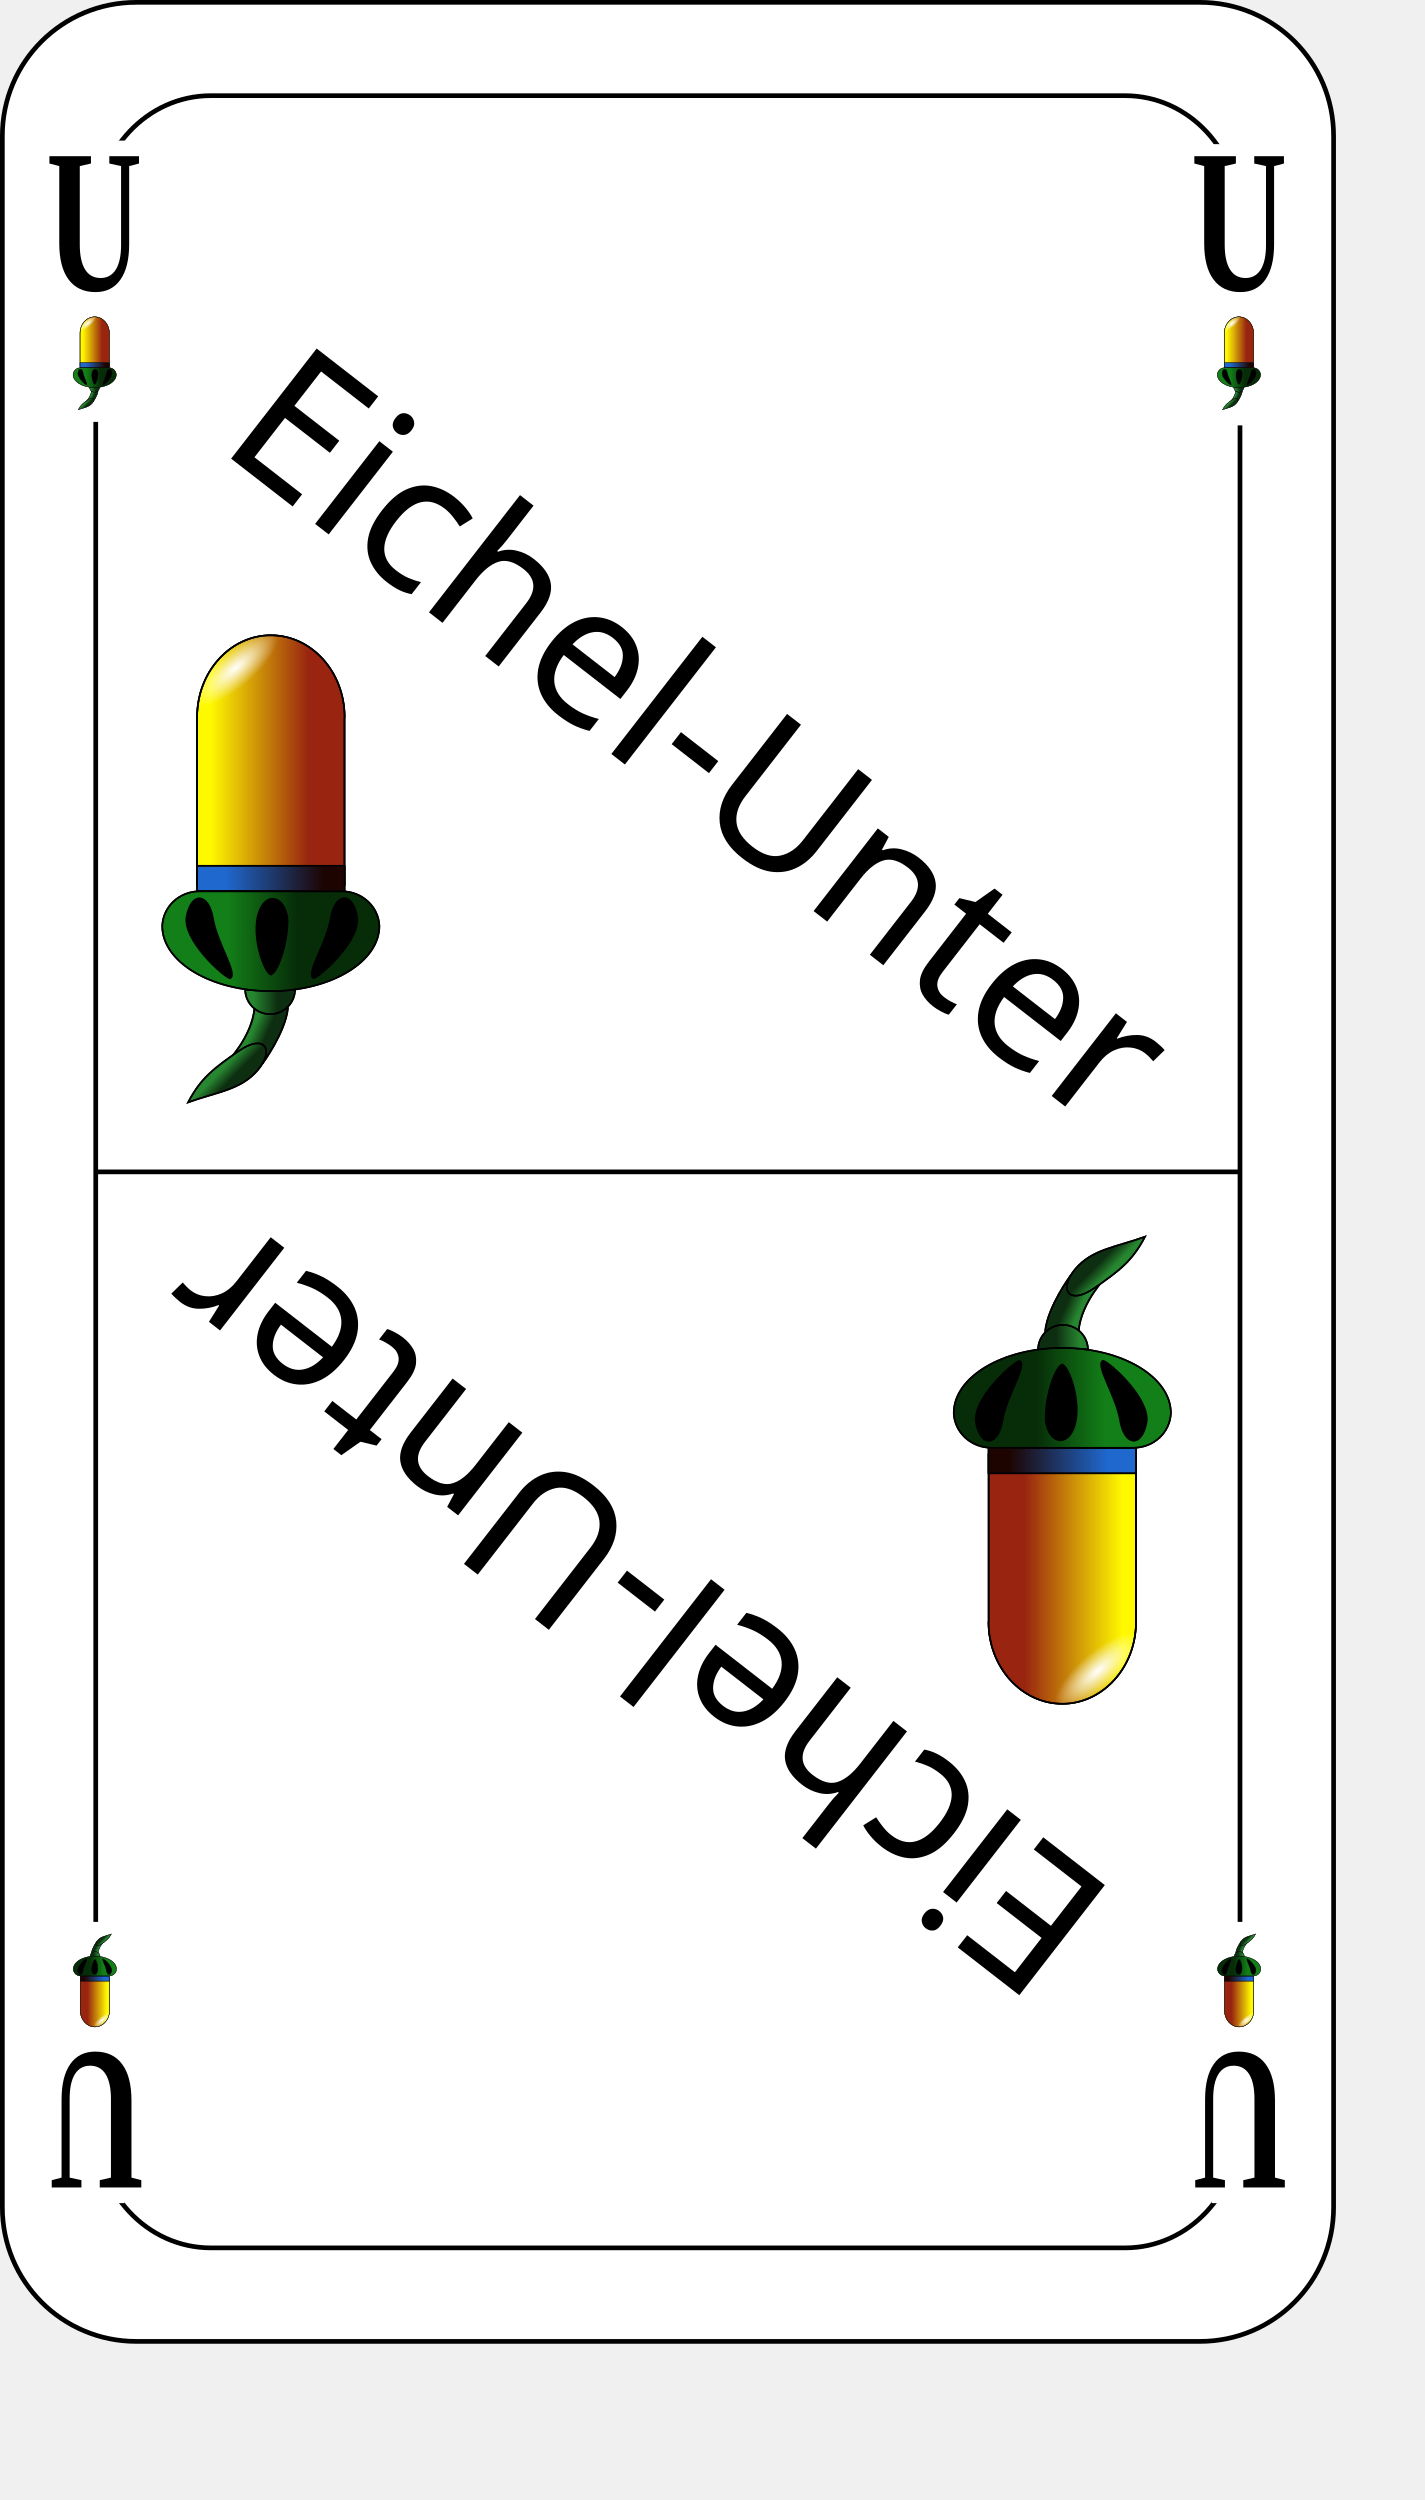
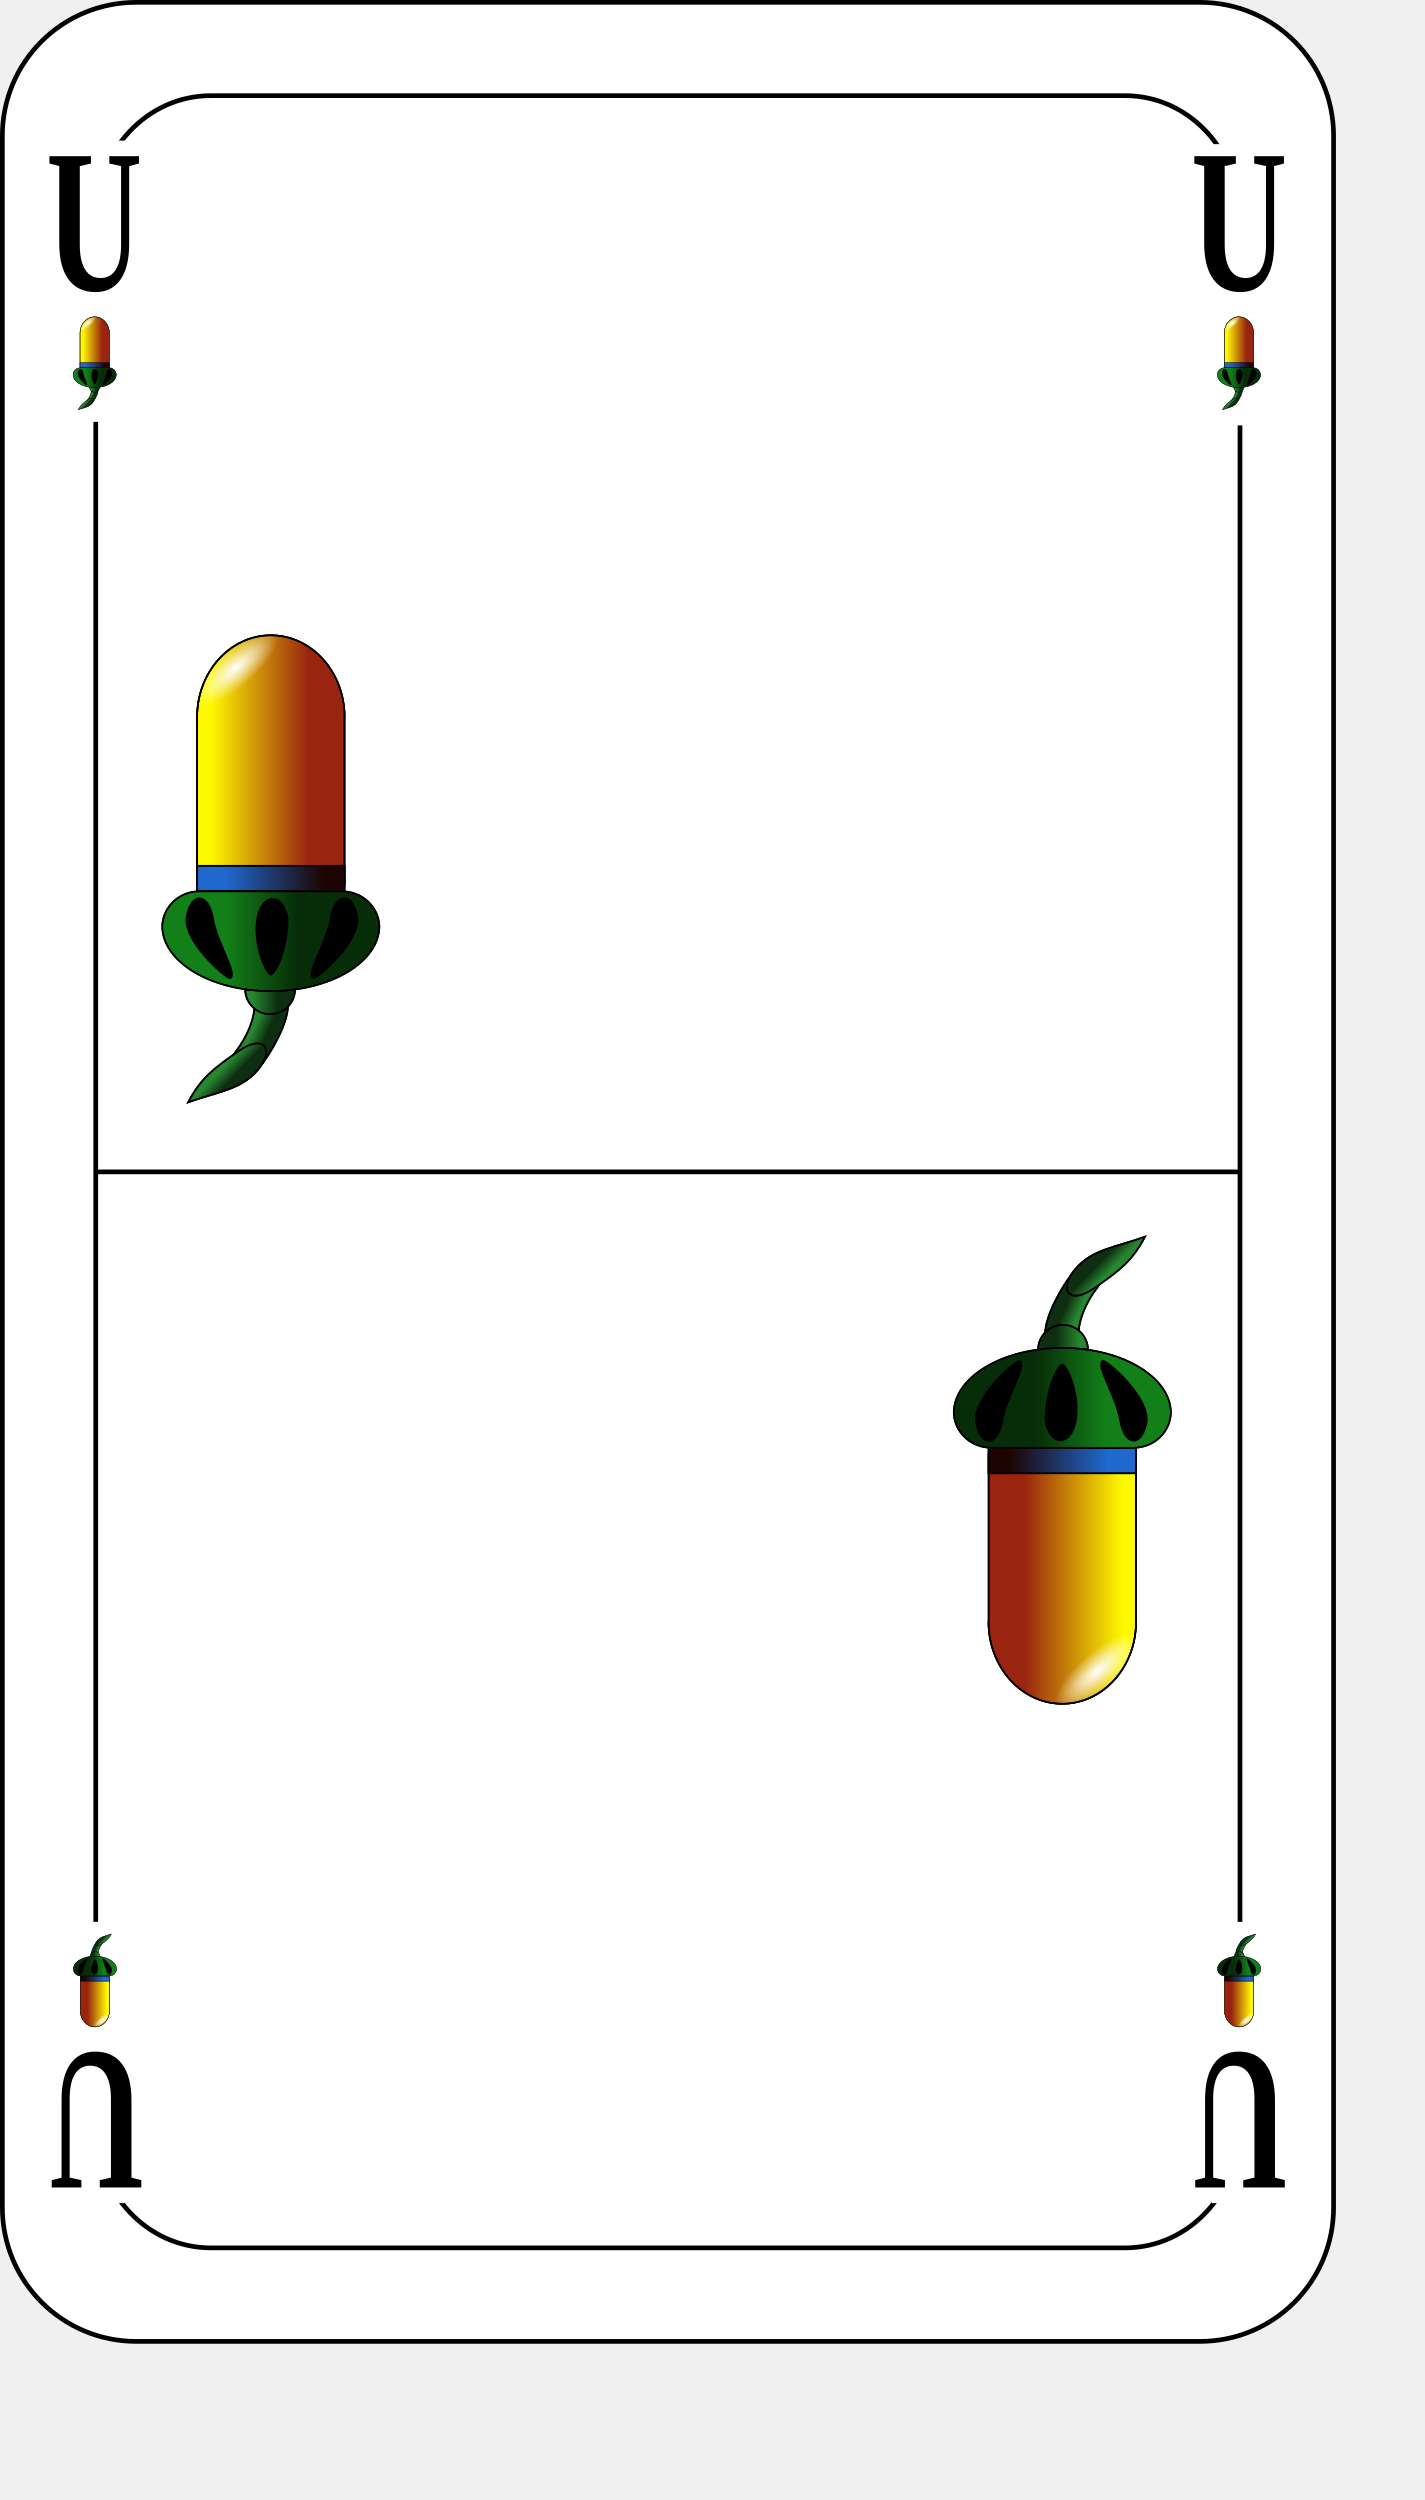
<svg xmlns="http://www.w3.org/2000/svg" xmlns:xlink="http://www.w3.org/1999/xlink" width="5.7cm" height="10cm" id="svg2">
  <defs id="defs4">
    <radialGradient gradientUnits="userSpaceOnUse" gradientTransform="matrix(0.535225,-0.46193,0.160737,0.186241,45.27302,18.48446)" r="16.411" fy="-23.941" fx="7.646" cy="-23.941" cx="7.646" id="radialGradient7212" xlink:href="#linearGradient7206" />
    <linearGradient gradientUnits="userSpaceOnUse" y2="55.612" x2="43.451" y1="55.612" x1="64.644" id="linearGradient3075" xlink:href="#linearGradient3077" />
    <linearGradient gradientTransform="translate(-5.149838,-2.797688)" gradientUnits="userSpaceOnUse" y2="33.15" x2="45.329" y1="33.15" x1="66.327" id="linearGradient3056" xlink:href="#linearGradient3061" />
    <linearGradient gradientTransform="translate(-12.82547,-5.950036)" gradientUnits="userSpaceOnUse" y2="101.708" x2="56.564" y1="103.703" x1="58.633" id="linearGradient3046" xlink:href="#linearGradient3001" />
    <linearGradient gradientTransform="translate(-16.31211,-1.629578)" gradientUnits="userSpaceOnUse" y2="90.734" x2="65.342" y1="91.956" x1="68.162" id="linearGradient3038" xlink:href="#linearGradient3001" />
    <linearGradient gradientUnits="userSpaceOnUse" y2="81.561" x2="40.936" y1="81.561" x1="35.771" id="linearGradient3030" xlink:href="#linearGradient3001" />
    <linearGradient gradientTransform="translate(-48.57863,47.01691)" gradientUnits="userSpaceOnUse" y2="22.383" x2="92.34" y1="22.383" x1="107.509" id="linearGradient3007" xlink:href="#linearGradient3001" />
    <linearGradient id="linearGradient3001">
      <stop id="stop3003" offset="0" style="stop-color:#000000;stop-opacity:0.653;" />
      <stop id="stop3005" offset="1" style="stop-color:#000000;stop-opacity:0;" />
    </linearGradient>
    <linearGradient id="linearGradient3061">
      <stop style="stop-color:#992510;stop-opacity:1;" offset="0" id="stop3063" />
      <stop style="stop-color:#992510;stop-opacity:0;" offset="1" id="stop3065" />
    </linearGradient>
    <linearGradient id="linearGradient3077">
      <stop style="stop-color:#1d0400;stop-opacity:1;" offset="0" id="stop3079" />
      <stop style="stop-color:#1d0400;stop-opacity:0;" offset="1" id="stop3081" />
    </linearGradient>
    <linearGradient id="linearGradient7206">
      <stop id="stop7208" offset="0" style="stop-color:#ffffff;stop-opacity:1;" />
      <stop id="stop7210" offset="1" style="stop-color:#ffffff;stop-opacity:0;" />
    </linearGradient>
  </defs>
  <g id="layer1">
    <rect style="opacity:1;fill:#ffffff;fill-opacity:1;fill-rule:evenodd;stroke:#000000;stroke-width:0.709;stroke-linecap:butt;stroke-linejoin:round;stroke-miterlimit:4;stroke-dasharray:none;stroke-dashoffset:0;stroke-opacity:1" id="rect1600" width="180.92" height="332.977" x="10.524" y="10.677" />
    <path style="fill:none;fill-opacity:0.75;fill-rule:evenodd;stroke:#000000;stroke-width:0.709;stroke-linecap:butt;stroke-linejoin:miter;stroke-miterlimit:4;stroke-dasharray:none;stroke-opacity:1" d="M 14.676,177.165 L 187.292,177.165" id="path13403" />
    <path style="fill:#ffffff;fill-opacity:1;stroke:#000000;stroke-width:0.71;stroke-miterlimit:4;stroke-dasharray:none;stroke-opacity:1" d="M 20.609,0.355 C 9.398,0.355 0.355,9.358 0.355,20.562 L 0.355,333.707 C 0.355,344.911 9.399,353.976 20.609,353.976 L 181.391,353.976 C 192.601,353.976 201.614,344.911 201.614,333.707 L 201.614,20.562 C 201.614,9.358 192.601,0.355 181.391,0.355 L 20.609,0.355 z M 31.879,14.463 L 170.09,14.463 C 179.726,14.463 187.464,22.765 187.464,33.074 L 187.464,321.226 C 187.464,331.535 179.726,339.837 170.09,339.837 L 31.879,339.837 C 22.243,339.837 14.473,331.535 14.473,321.226 L 14.473,33.074 C 14.473,22.765 22.243,14.463 31.879,14.463 z " id="path2586" />
    <rect style="opacity:1;fill:#ffffff;fill-opacity:1;fill-rule:evenodd;stroke:none;stroke-width:0.354;stroke-linecap:butt;stroke-linejoin:round;stroke-miterlimit:4;stroke-dasharray:none;stroke-dashoffset:0;stroke-opacity:1" id="rect10676" width="7.384" height="42.52" x="11.792" y="21.26" />
    <text xml:space="preserve" style="font-size:24.976px;font-style:normal;font-variant:normal;font-weight:bold;font-stretch:normal;text-align:start;line-height:125%;writing-mode:lr-tb;text-anchor:start;fill:#000000;fill-opacity:1;stroke:none;stroke-width:1px;stroke-linecap:butt;stroke-linejoin:miter;stroke-opacity:1;font-family:Times New Roman" x="8.634" y="35.406" id="text4099" transform="scale(0.807085,1.239027)">
      <tspan id="tspan4101" x="8.634" y="35.406">U</tspan>
    </text>
    <use x="0" y="0" xlink:href="#rect10676" id="use4103" transform="translate(170.7122,0.531494)" width="201.968" height="354.331" />
    <use x="0" y="0" xlink:href="#text4099" id="use4105" transform="translate(173.0906,-1.868741e-4)" width="201.968" height="354.331" />
    <use x="0" y="0" xlink:href="#rect10676" id="use4107" transform="translate(-0.351984,269.2913)" width="201.968" height="354.331" />
    <use x="0" y="0" xlink:href="#rect10676" id="use4109" transform="translate(171.4162,269.2913)" width="201.968" height="354.331" />
    <use x="0" y="0" xlink:href="#text4099" id="use4111" transform="matrix(-1,-1.534146e-17,1.534146e-17,-1,201.7126,354.3241)" width="201.968" height="354.331" />
    <use x="0" y="0" xlink:href="#use4111" id="use4113" transform="translate(-172.8779,-2.389310e-7)" width="201.968" height="354.331" />
    <g style="display:inline" id="g4395" transform="translate(-147.453,47.5682)">
      <path id="rect3012" d="M 53.15,3.443 C 44.383,3.443 37.27,11.341 37.27,21.07 L 37.27,57.258 L 68.998,57.258 L 68.998,21.07 L 69.029,21.07 C 69.029,11.341 61.916,3.443 53.15,3.443 z " style="opacity:1;fill:#fff900;fill-opacity:1;fill-rule:evenodd;stroke:#000000;stroke-width:0.354;stroke-linecap:butt;stroke-linejoin:round;stroke-miterlimit:4;stroke-dasharray:none;stroke-dashoffset:0;stroke-opacity:1;display:inline" />
      <path id="path3048" d="M 53.155,3.445 C 44.389,3.445 37.276,11.342 37.276,21.071 L 37.276,57.26 L 69.003,57.26 L 69.003,21.071 L 69.034,21.071 C 69.034,11.342 61.921,3.445 53.155,3.445 z " style="opacity:1;fill:url(#linearGradient3056);fill-opacity:1;fill-rule:evenodd;stroke:#000000;stroke-width:0.354;stroke-linecap:butt;stroke-linejoin:round;stroke-miterlimit:4;stroke-dasharray:none;stroke-dashoffset:0;stroke-opacity:1;display:inline" />
      <path id="path5745" d="M 53.155,3.445 C 44.389,3.445 37.276,11.342 37.276,21.071 L 37.276,57.26 L 69.003,57.26 L 69.003,21.071 L 69.034,21.071 C 69.034,11.342 61.921,3.445 53.155,3.445 z " style="opacity:1;fill:url(#radialGradient7212);fill-opacity:1;fill-rule:evenodd;stroke:#000000;stroke-width:0.354;stroke-linecap:butt;stroke-linejoin:round;stroke-miterlimit:4;stroke-dasharray:none;stroke-dashoffset:0;stroke-opacity:1;display:inline" />
      <rect y="53.07" x="37.271" height="5.492" width="31.757" id="rect3020" style="opacity:1;fill:#1f68cd;fill-opacity:1;fill-rule:evenodd;stroke:#000000;stroke-width:0.354;stroke-linecap:butt;stroke-linejoin:round;stroke-miterlimit:4;stroke-dasharray:none;stroke-dashoffset:0;stroke-opacity:1;display:inline" />
      <path id="path3094" d="M 49.62,83.727 C 49.063,89.982 43.614,95.435 43.614,95.435 L 51.397,95.595 C 51.397,95.595 56.254,89.02 56.836,83.727 L 49.62,83.727 z " style="fill:#278630;fill-opacity:1;fill-rule:evenodd;stroke:#000000;stroke-width:0.354;stroke-linecap:butt;stroke-linejoin:miter;stroke-miterlimit:4;stroke-dasharray:none;stroke-opacity:1" />
      <path id="path2932" d="M 49.623,83.737 C 49.067,89.992 43.618,95.444 43.618,95.444 L 51.401,95.605 C 51.401,95.605 56.258,89.029 56.84,83.737 L 49.623,83.737 z " style="fill:url(#linearGradient3038);fill-opacity:1;fill-rule:evenodd;stroke:#000000;stroke-width:0.354;stroke-linecap:butt;stroke-linejoin:miter;stroke-miterlimit:4;stroke-dasharray:none;stroke-opacity:1" />
      <path transform="matrix(-1,-1.111307e-18,1.111307e-18,-1,90.28125,163.9655)" d="M 31.915,84.248 A 5.373,5.373 0 0 1 42.66,84.248 L 37.287,84.248 z" id="path3096" style="opacity:1;fill:#278630;fill-opacity:1;fill-rule:evenodd;stroke:#000000;stroke-width:0.354;stroke-linecap:butt;stroke-linejoin:round;stroke-miterlimit:4;stroke-dasharray:none;stroke-dashoffset:0;stroke-opacity:1" />
      <path transform="matrix(-1,-1.111307e-18,1.111307e-18,-1,90.28193,163.9561)" d="M 31.915,84.248 A 5.373,5.373 0 0 1 42.66,84.248 L 37.287,84.248 z" id="path2934" style="opacity:1;fill:url(#linearGradient3030);fill-opacity:1;fill-rule:evenodd;stroke:#000000;stroke-width:0.354;stroke-linecap:butt;stroke-linejoin:round;stroke-miterlimit:4;stroke-dasharray:none;stroke-dashoffset:0;stroke-opacity:1" />
      <path id="path3016" d="M 37.837,58.558 C 33.43,58.558 29.941,61.875 29.775,66.026 C 29.775,73.776 40.247,80.058 53.15,80.058 C 66.052,80.058 76.525,73.776 76.525,66.026 C 76.359,61.875 72.807,58.558 68.4,58.558 L 37.837,58.558 z " style="opacity:1;fill:#137f18;fill-opacity:1;fill-rule:evenodd;stroke:#000000;stroke-width:0.354;stroke-linecap:butt;stroke-linejoin:round;stroke-miterlimit:4;stroke-dasharray:none;stroke-dashoffset:0;stroke-opacity:1;display:inline" />
      <path id="path3100" d="M 35.332,103.998 C 41.587,101.752 46.746,101.324 50.363,97.029 C 53.992,92.72 51.862,89.049 46.215,92.959 C 40.779,96.723 38.097,98.759 35.332,103.998 z " style="fill:#278630;fill-opacity:1;fill-rule:evenodd;stroke:#000000;stroke-width:0.354;stroke-linecap:butt;stroke-linejoin:miter;stroke-miterlimit:4;stroke-dasharray:none;stroke-opacity:1" />
      <path id="path3104" d="M 53.21,76.505 C 55.003,75.608 56.99,68.701 56.736,64.233 C 55.839,58.853 51.354,58.754 50.263,64.208 C 49.239,69.332 51.869,76.279 53.21,76.505 z " style="fill:#000000;fill-opacity:1;fill-rule:evenodd;stroke:#000000;stroke-width:0.354;stroke-linecap:butt;stroke-linejoin:miter;stroke-miterlimit:4;stroke-dasharray:none;stroke-opacity:1;display:inline" />
      <path id="path3108" d="M 44.389,77.307 C 46.182,76.41 41.594,69.824 40.698,64.393 C 39.802,59.013 36.118,58.433 35.028,63.887 C 34.003,69.011 43.048,77.081 44.389,77.307 z " style="fill:#000000;fill-opacity:1;fill-rule:evenodd;stroke:#000000;stroke-width:0.354;stroke-linecap:butt;stroke-linejoin:miter;stroke-miterlimit:4;stroke-dasharray:none;stroke-opacity:1;display:inline" />
      <path id="path3110" d="M 62.351,77.272 C 60.558,76.375 65.146,69.789 66.042,64.358 C 66.939,58.978 70.622,58.398 71.713,63.852 C 72.737,68.976 63.692,77.046 62.351,77.272 z " style="fill:#000000;fill-opacity:1;fill-rule:evenodd;stroke:#000000;stroke-width:0.354;stroke-linecap:butt;stroke-linejoin:miter;stroke-miterlimit:4;stroke-dasharray:none;stroke-opacity:1;display:inline" />
      <path id="path2930" d="M 37.826,58.55 C 33.419,58.55 29.93,61.867 29.764,66.018 C 29.764,73.769 40.236,80.05 53.139,80.05 C 66.041,80.05 76.514,73.769 76.514,66.018 C 76.348,61.867 72.796,58.55 68.389,58.55 L 37.826,58.55 z " style="opacity:1;fill:url(#linearGradient3007);fill-opacity:1;fill-rule:evenodd;stroke:#000000;stroke-width:0.354;stroke-linecap:butt;stroke-linejoin:round;stroke-miterlimit:4;stroke-dasharray:none;stroke-dashoffset:0;stroke-opacity:1;display:inline" />
      <path id="path2936" d="M 35.327,104.002 C 41.581,101.757 46.74,101.329 50.358,97.034 C 53.987,92.724 51.857,89.053 46.21,92.963 C 40.774,96.728 38.091,98.764 35.327,104.002 z " style="fill:url(#linearGradient3046);fill-opacity:1;fill-rule:evenodd;stroke:#000000;stroke-width:0.354;stroke-linecap:butt;stroke-linejoin:miter;stroke-miterlimit:4;stroke-dasharray:none;stroke-opacity:1" />
      <rect y="53.057" x="37.276" height="5.492" width="31.757" id="rect3067" style="opacity:1;fill:url(#linearGradient3075);fill-opacity:1;fill-rule:evenodd;stroke:#000000;stroke-width:0.354;stroke-linecap:butt;stroke-linejoin:round;stroke-miterlimit:4;stroke-dasharray:none;stroke-dashoffset:0;stroke-opacity:1;display:inline" />
    </g>
    <use x="0" y="0" xlink:href="#g4395" id="use4709" transform="matrix(0.139708,0,0,0.139708,27.48888,40.76976)" width="201.968" height="354.331" />
    <use x="0" y="0" xlink:href="#use4709" id="use4717" transform="translate(172.9881,4.551991e-6)" width="201.968" height="354.331" />
    <use x="0" y="0" xlink:href="#use4709" id="use4719" transform="matrix(-1,-3.035766e-18,3.035766e-18,-1,28.66208,354.33)" width="201.968" height="354.331" />
    <use x="0" y="0" xlink:href="#use4719" id="use4721" transform="translate(172.9879,3.349310e-5)" width="201.968" height="354.331" />
    <use x="0" y="0" xlink:href="#g4395" id="use9833" transform="matrix(0.702246,0,0,0.702246,107.1689,60.21924)" width="201.968" height="354.331" />
    <use x="0" y="0" xlink:href="#use9833" id="use9837" transform="matrix(-1,5.336985e-17,-5.336985e-17,-1,201.5431,353.6221)" width="201.968" height="354.331" />
    <text xml:space="preserve" style="font-size:29.534px;font-style:normal;font-variant:normal;font-weight:normal;font-stretch:normal;text-align:start;line-height:125%;writing-mode:lr-tb;text-anchor:start;fill:#000000;fill-opacity:1;stroke:none;stroke-width:1px;stroke-linecap:butt;stroke-linejoin:miter;stroke-opacity:1;font-family:Amazone BT" x="67.269" y="33.328" id="text9839" transform="matrix(0.789761,0.613415,-0.613415,0.789761,0,0)">
-       <tspan id="tspan9841" x="67.269" y="33.328">Eichel-Unter</tspan>
+       <tspan id="tspan9841" x="67.269" y="33.328" />
    </text>
    <use x="0" y="0" xlink:href="#text9839" id="use9843" transform="matrix(-1,-5.171644e-17,1.395910e-17,-1,201.9685,354.3307)" width="201.968" height="354.331" />
  </g>
</svg>
